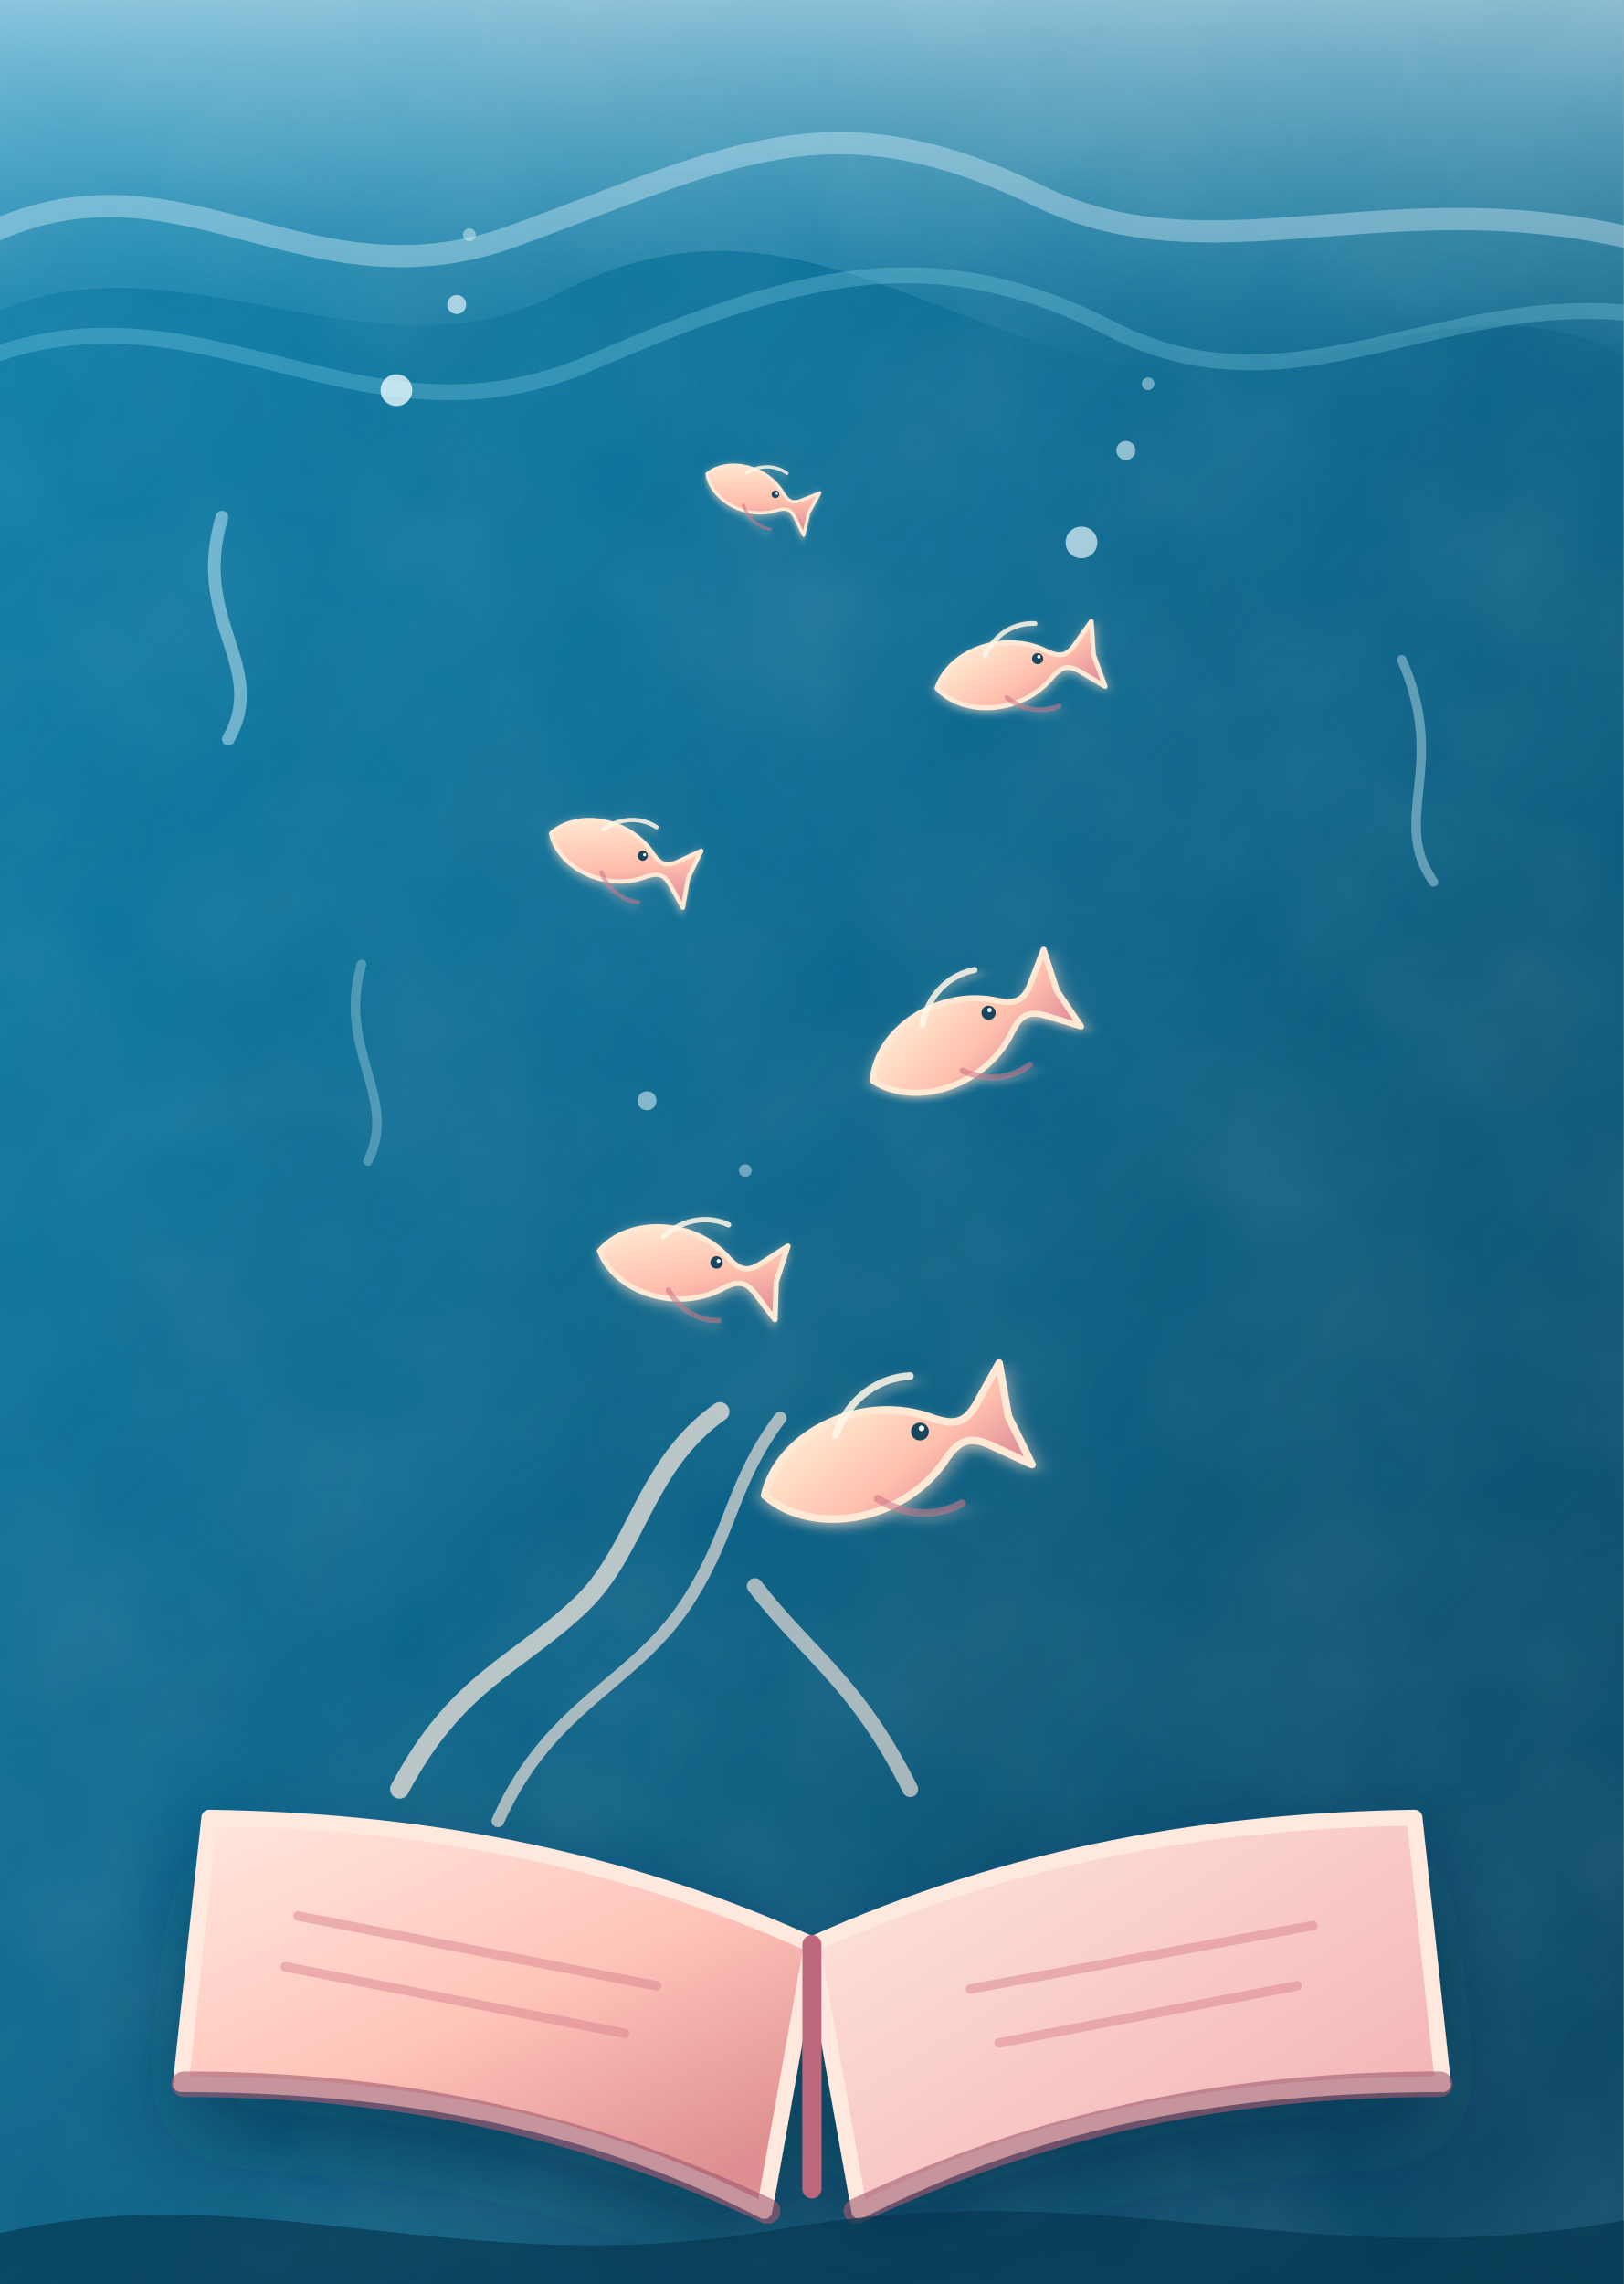
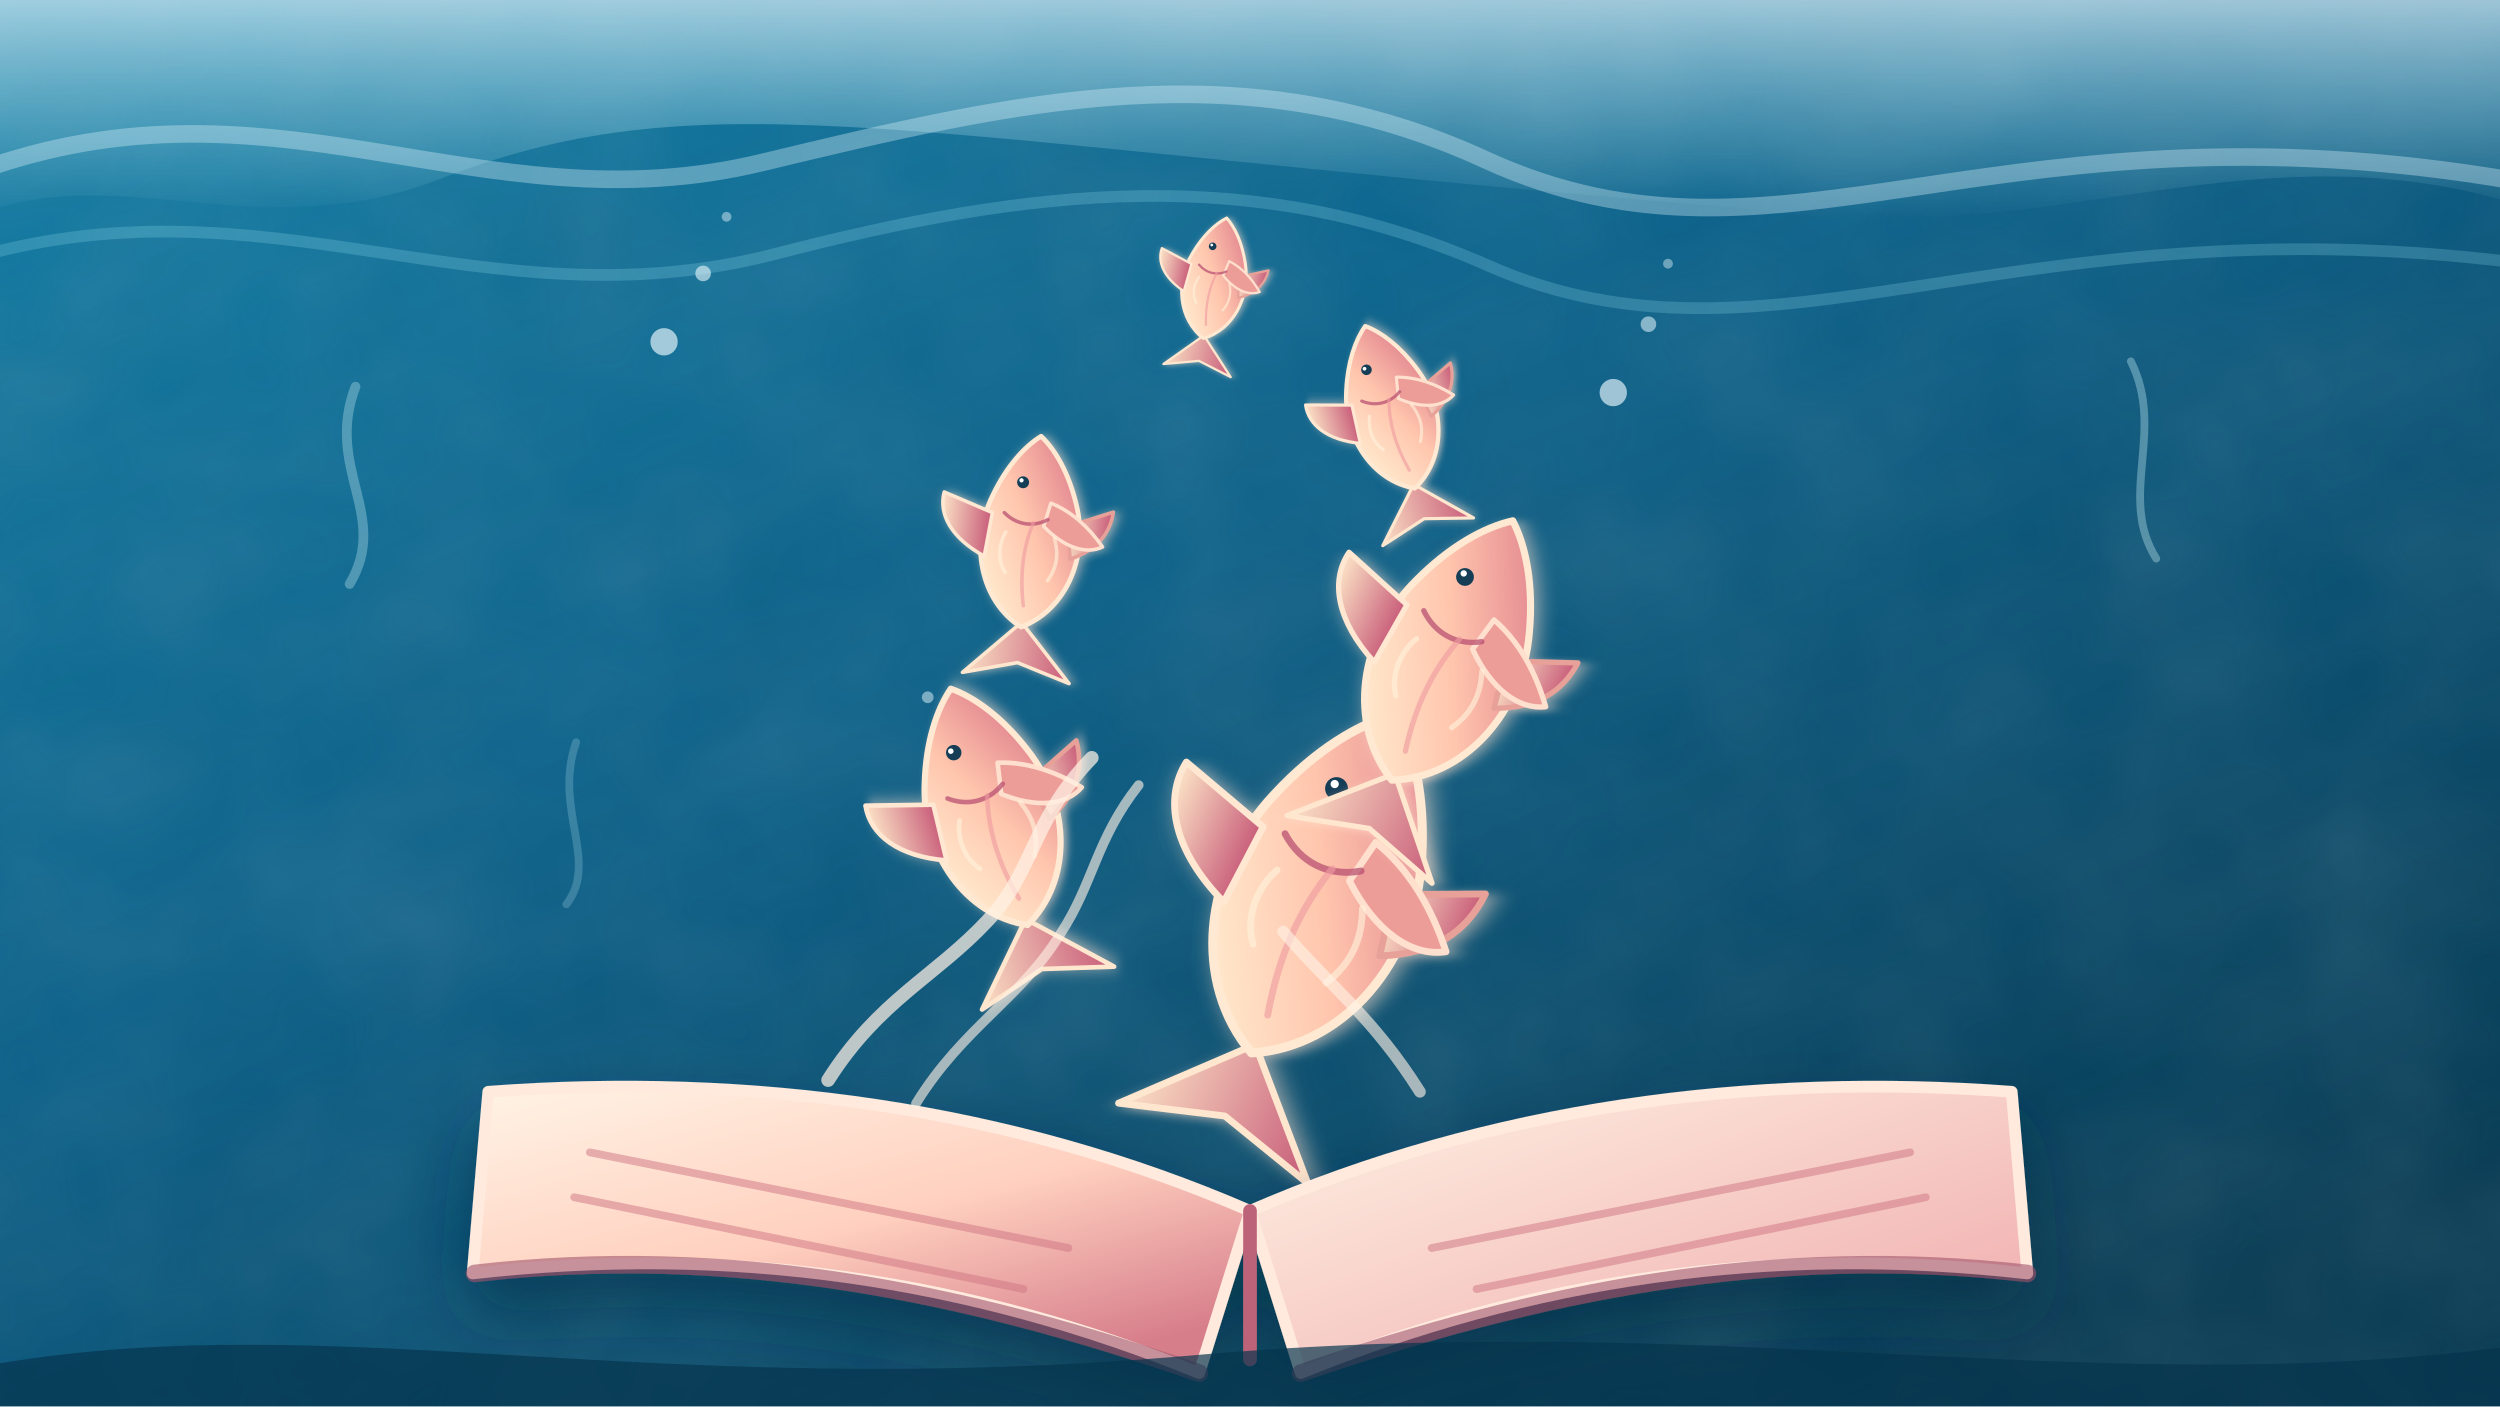
- <svg xmlns="http://www.w3.org/2000/svg" viewBox="0 0 512 720" role="img" aria-labelledby="title desc">
+ <svg xmlns="http://www.w3.org/2000/svg" viewBox="0 0 1280 720" role="img" aria-labelledby="title desc">
  <defs>
-     <linearGradient id="water" x1="0" y1="0" x2="0.85" y2="1">
-       <stop offset="0" stop-color="#0c83b0" />
-       <stop offset=".5" stop-color="#09688f" />
-       <stop offset="1" stop-color="#064665" />
+     <linearGradient id="water" x1="0" y1="0" x2=".8" y2="1">
+       <stop offset="0" stop-color="#117da5" />
+       <stop offset=".48" stop-color="#0a5f88" />
+       <stop offset="1" stop-color="#043952" />
    </linearGradient>
    <linearGradient id="surface" x1="0" y1="0" x2="0" y2="1">
-       <stop offset="0" stop-color="#e8f7ff" stop-opacity=".8" />
-       <stop offset="1" stop-color="#87d5eb" stop-opacity="0" />
+       <stop offset="0" stop-color="#e9f9ff" stop-opacity=".92" />
+       <stop offset="1" stop-color="#a8e7f4" stop-opacity="0" />
    </linearGradient>
-     <linearGradient id="page" x1="0" y1="0" x2="0.7" y2="1">
-       <stop offset="0" stop-color="#ffe8df" />
-       <stop offset=".55" stop-color="#ffc5ba" />
-       <stop offset="1" stop-color="#df8f91" />
+     <linearGradient id="pageLeft" x1="0" y1="0" x2=".72" y2="1">
+       <stop offset="0" stop-color="#fff4e6" />
+       <stop offset=".55" stop-color="#ffd0bf" />
+       <stop offset="1" stop-color="#d77e8b" />
    </linearGradient>
    <linearGradient id="pageRight" x1="0" y1="0" x2="1" y2="1">
-       <stop offset="0" stop-color="#ffe8df" />
-       <stop offset="1" stop-color="#f1abb0" />
+       <stop offset="0" stop-color="#fff3e5" />
+       <stop offset="1" stop-color="#efa8aa" />
    </linearGradient>
-     <linearGradient id="fish" x1="0" y1="0" x2="1" y2="1">
-       <stop offset="0" stop-color="#fff3da" />
-       <stop offset=".6" stop-color="#ffbfad" />
-       <stop offset="1" stop-color="#da8394" />
+     <linearGradient id="fishBody" x1="0" y1="0" x2="1" y2="1">
+       <stop offset="0" stop-color="#fff7d9" />
+       <stop offset=".5" stop-color="#ffc5ad" />
+       <stop offset="1" stop-color="#d76c83" />
+     </linearGradient>
+     <linearGradient id="fin" x1="0" y1="0" x2="0" y2="1">
+       <stop offset="0" stop-color="#fbe1c5" />
+       <stop offset="1" stop-color="#c85c79" />
    </linearGradient>
    <filter id="waterTexture" x="-5%" y="-5%" width="110%" height="110%">
-       <feTurbulence type="fractalNoise" baseFrequency=".018" numOctaves="3" seed="24" />
+       <feTurbulence type="fractalNoise" baseFrequency=".012" numOctaves="3" seed="27" />
      <feColorMatrix type="saturate" values="0" />
    </filter>
-     <filter id="softShadow" x="-30%" y="-30%" width="160%" height="170%">
-       <feDropShadow dx="0" dy="14" stdDeviation="14" flood-color="#02243a" flood-opacity=".46" />
+     <filter id="shadow" x="-20%" y="-25%" width="140%" height="165%">
+       <feDropShadow dx="0" dy="18" stdDeviation="16" flood-color="#02263c" flood-opacity=".5" />
    </filter>
-     <filter id="fishGlow" x="-50%" y="-50%" width="200%" height="200%">
-       <feDropShadow dx="0" dy="2" stdDeviation="3" flood-color="#ffd9c6" flood-opacity=".6" />
+     <filter id="fishGlow" x="-40%" y="-40%" width="180%" height="180%">
+       <feDropShadow dx="0" dy="3" stdDeviation="4" flood-color="#ffe1cd" flood-opacity=".6" />
    </filter>
-     <g id="fishShape" filter="url(#fishGlow)">
-       <path d="M-38 0c13-22 50-27 73-8 7 5 11 5 17 0l14-13-3 21 3 21-14-13c-6-5-10-5-17 0-23 19-60 14-73-8Z" fill="url(#fish)" stroke="#ffe9d4" stroke-width="3" stroke-linejoin="round" />
-       <path d="M-4-14c10-13 24-16 35-13" fill="none" stroke="#fff8e8" stroke-opacity=".85" stroke-width="3" stroke-linecap="round" />
-       <path d="M4 15c9 11 21 14 31 12" fill="none" stroke="#cc7186" stroke-opacity=".55" stroke-width="3" stroke-linecap="round" />
-       <circle cx="28" cy="-5" r="3.5" fill="#15475d" />
-       <circle cx="29" cy="-6" r="1.1" fill="#fff" />
+     <g id="fish" filter="url(#fishGlow)">
+       <path d="M-62 0-109-45-96 0-109 45-62 0Z" fill="url(#fin)" stroke="#ffe6ce" stroke-width="3" stroke-linejoin="round" />
+       <path d="M-66 0C-48-36-1-51 42-35c25 9 43 22 53 35-10 13-28 26-53 35C-1 51-48 36-66 0Z" fill="url(#fishBody)" stroke="#ffe9d2" stroke-width="4" stroke-linejoin="round" />
+       <path d="M-10-37c12-29 31-42 50-39l-13 42Z" fill="url(#fin)" stroke="#ffe7d2" stroke-width="3" stroke-linejoin="round" />
+       <path d="M-5 35c10 22 25 31 43 32L22 30Z" fill="url(#fin)" stroke="#e7a198" stroke-width="3" stroke-linejoin="round" />
+       <path d="M20 10C4 29 0 48 8 61c15-13 27-29 32-47Z" fill="#ed9d98" stroke="#ffe0ce" stroke-width="3" stroke-linejoin="round" />
+       <path d="M28-24c-9 11-10 25-2 37" fill="none" stroke="#b95172" stroke-opacity=".75" stroke-width="3" stroke-linecap="round" />
+       <path d="M-48 0c27-6 49-5 70 1" fill="none" stroke="#ef9ba0" stroke-opacity=".62" stroke-width="3" stroke-linecap="round" />
+       <path d="M-22-18c10-8 24-8 34-3M-25 18c12 7 24 7 36 2" fill="none" stroke="#fff1db" stroke-opacity=".62" stroke-width="3" stroke-linecap="round" />
+       <circle cx="55" cy="-11" r="5" fill="#123e56" />
+       <circle cx="56.5" cy="-12.5" r="1.8" fill="#fff" />
    </g>
  </defs>
-   <rect width="512" height="720" fill="url(#water)" />
-   <rect width="512" height="720" filter="url(#waterTexture)" opacity=".14" />
-   <path d="M0 0h512v112c-53-28-104 17-164 2-64-16-107-55-171-22C120 123 56 73 0 98Z" fill="url(#surface)" opacity=".7" />
-   <path d="M-20 83c71-48 111 18 183-9 68-25 99-44 165-12 58 28 117-10 204 18" fill="none" stroke="#e4f7ff" stroke-opacity=".36" stroke-width="7" />
-   <path d="M-12 116c74-34 124 31 199-2 63-27 106-40 164-10 62 31 110-20 182-2" fill="none" stroke="#9ae5f4" stroke-opacity=".25" stroke-width="5" />
-   <g fill="none" stroke="#dffaff" stroke-linecap="round">
-     <path d="M70 163c-10 33 15 47 2 70" stroke-width="4" stroke-opacity=".45" />
-     <path d="M442 208c15 34-4 50 10 70" stroke-width="3" stroke-opacity=".38" />
-     <path d="M114 304c-8 27 12 42 2 62" stroke-width="3" stroke-opacity=".28" />
+   <rect width="1280" height="720" fill="url(#water)" />
+   <rect width="1280" height="720" filter="url(#waterTexture)" opacity=".13" />
+   <path d="M0 0h1280v102c-135-37-237 28-383 5C465 72 364 38 227 91 138 126 70 86 0 106Z" fill="url(#surface)" opacity=".7" />
+   <path d="M-20 91c157-62 264 28 411-8 129-31 244-59 370-1 153 70 262-39 540 13" fill="none" stroke="#e6faff" stroke-opacity=".34" stroke-width="9" />
+   <path d="M-20 134c155-48 266 35 417-4 131-34 245-47 365 6 145 64 270-37 538 0" fill="none" stroke="#9ee9f7" stroke-opacity=".22" stroke-width="6" />
+   <g fill="#edfbff">
+     <circle cx="340" cy="175" r="7" opacity=".65" />
+     <circle cx="360" cy="140" r="4" opacity=".58" />
+     <circle cx="372" cy="111" r="2.5" opacity=".44" />
+     <circle cx="826" cy="201" r="7" opacity=".64" />
+     <circle cx="844" cy="166" r="4" opacity=".53" />
+     <circle cx="854" cy="135" r="2.5" opacity=".42" />
+     <circle cx="493" cy="410" r="6" opacity=".55" />
+     <circle cx="508" cy="382" r="3" opacity=".46" />
+     <circle cx="475" cy="357" r="3" opacity=".48" />
+     <circle cx="714" cy="446" r="5" opacity=".48" />
+     <circle cx="727" cy="420" r="2.5" opacity=".42" />
  </g>
-   <g fill="#ecfbff">
-     <circle cx="125" cy="123" r="5" opacity=".78" />
-     <circle cx="144" cy="96" r="3" opacity=".66" />
-     <circle cx="148" cy="74" r="2" opacity=".45" />
-     <circle cx="341" cy="171" r="5" opacity=".67" />
-     <circle cx="355" cy="142" r="3" opacity=".57" />
-     <circle cx="362" cy="121" r="2" opacity=".42" />
-     <circle cx="221" cy="395" r="4" opacity=".56" />
-     <circle cx="235" cy="369" r="2" opacity=".42" />
-     <circle cx="204" cy="347" r="3" opacity=".52" />
+   <g fill="none" stroke="#d9fbff" stroke-linecap="round">
+     <path d="M182 198c-16 42 18 66-3 101" stroke-width="5" stroke-opacity=".3" />
+     <path d="M1091 185c18 36-7 69 13 101" stroke-width="4" stroke-opacity=".33" />
+     <path d="M295 380c-12 34 12 61-5 83" stroke-width="4" stroke-opacity=".2" />
  </g>
  <g>
-     <use href="#fishShape" transform="translate(270 462) rotate(-18) scale(.8)" />
-     <use href="#fishShape" transform="translate(210 398) rotate(10) scale(.56)" />
-     <use href="#fishShape" transform="translate(297 330) rotate(-26) scale(.64)" />
-     <use href="#fishShape" transform="translate(190 268) rotate(18) scale(.45)" />
-     <use href="#fishShape" transform="translate(314 213) rotate(-12) scale(.5)" />
-     <use href="#fishShape" transform="translate(235 154) rotate(21) scale(.34)" />
+     <use href="#fish" transform="translate(671 468) rotate(-67) scale(1.17)" />
+     <use href="#fish" transform="translate(510 424) rotate(-108) scale(.79)" />
+     <use href="#fish" transform="translate(738 345) rotate(-65) scale(.91)" />
+     <use href="#fish" transform="translate(527 281) rotate(-84) scale(.61)" />
+     <use href="#fish" transform="translate(714 216) rotate(-107) scale(.54)" />
+     <use href="#fish" transform="translate(621 148) rotate(-79) scale(.39)" />
  </g>
-   <g filter="url(#softShadow)">
-     <path d="M66 573c63 1 126 11 190 40l-15 84c-58-30-119-40-184-40Z" fill="url(#page)" stroke="#ffe9df" stroke-width="5" stroke-linejoin="round" />
-     <path d="M446 573c-63 1-126 11-190 40l15 84c58-30 119-40 184-40Z" fill="url(#pageRight)" stroke="#ffe9df" stroke-width="5" stroke-linejoin="round" />
-     <path d="M256 613v77" fill="none" stroke="#bd687b" stroke-width="6" stroke-linecap="round" />
-     <path d="M58 657c66 0 125 12 184 40M454 657c-66 0-125 12-184 40" fill="none" stroke="#9d566d" stroke-opacity=".58" stroke-width="8" stroke-linecap="round" />
+   <g filter="url(#shadow)">
+     <path d="M250 559c134-10 268 8 390 61l-26 83c-118-48-240-66-372-51Z" fill="url(#pageLeft)" stroke="#ffeadd" stroke-width="6" stroke-linejoin="round" />
+     <path d="M1030 559c-134-10-268 8-390 61l26 83c118-48 240-66 372-51Z" fill="url(#pageRight)" stroke="#ffeadd" stroke-width="6" stroke-linejoin="round" />
+     <path d="M640 620v76" fill="none" stroke="#bd6479" stroke-width="7" stroke-linecap="round" />
+     <path d="M243 652c130-15 250 9 371 51M1038 652c-130-15-250 9-372 51" fill="none" stroke="#9d526a" stroke-opacity=".58" stroke-width="9" stroke-linecap="round" />
  </g>
-   <g stroke="#d7828c" stroke-opacity=".48" stroke-width="3" stroke-linecap="round">
-     <path d="M94 604l113 22M90 620l107 21M306 627l108-20M315 644l94-18" />
+   <g stroke="#cf7482" stroke-opacity=".5" stroke-width="4" stroke-linecap="round">
+     <path d="M302 590l245 49M294 613l230 47M978 590l-245 49M986 613l-230 47" />
  </g>
-   <g fill="none" stroke="#f6e7dc" stroke-linecap="round">
-     <path d="M126 564c18-34 37-39 57-58 18-17 20-44 44-61" stroke-width="6" stroke-opacity=".73" />
-     <path d="M157 574c17-38 44-43 61-71 13-21 13-36 28-56" stroke-width="4" stroke-opacity=".65" />
-     <path d="M287 564c-17-34-32-42-49-64" stroke-width="5" stroke-opacity=".65" />
+   <g fill="none" stroke="#fff2e5" stroke-linecap="round">
+     <path d="M424 553c26-41 55-53 82-82 24-26 22-51 53-83" stroke-width="7" stroke-opacity=".72" />
+     <path d="M469 565c24-39 54-54 74-87 17-26 18-48 40-76" stroke-width="5" stroke-opacity=".62" />
+     <path d="M727 559c-24-38-45-53-70-82" stroke-width="6" stroke-opacity=".62" />
  </g>
-   <path d="M0 704c80-19 146 16 244-1 106-19 167 15 268-3v20H0Z" fill="#04364f" opacity=".65" />
+   <path d="M0 698c175-29 333 20 610-4 269-24 457 23 670-4v30H0Z" fill="#04334c" opacity=".68" />
</svg>
